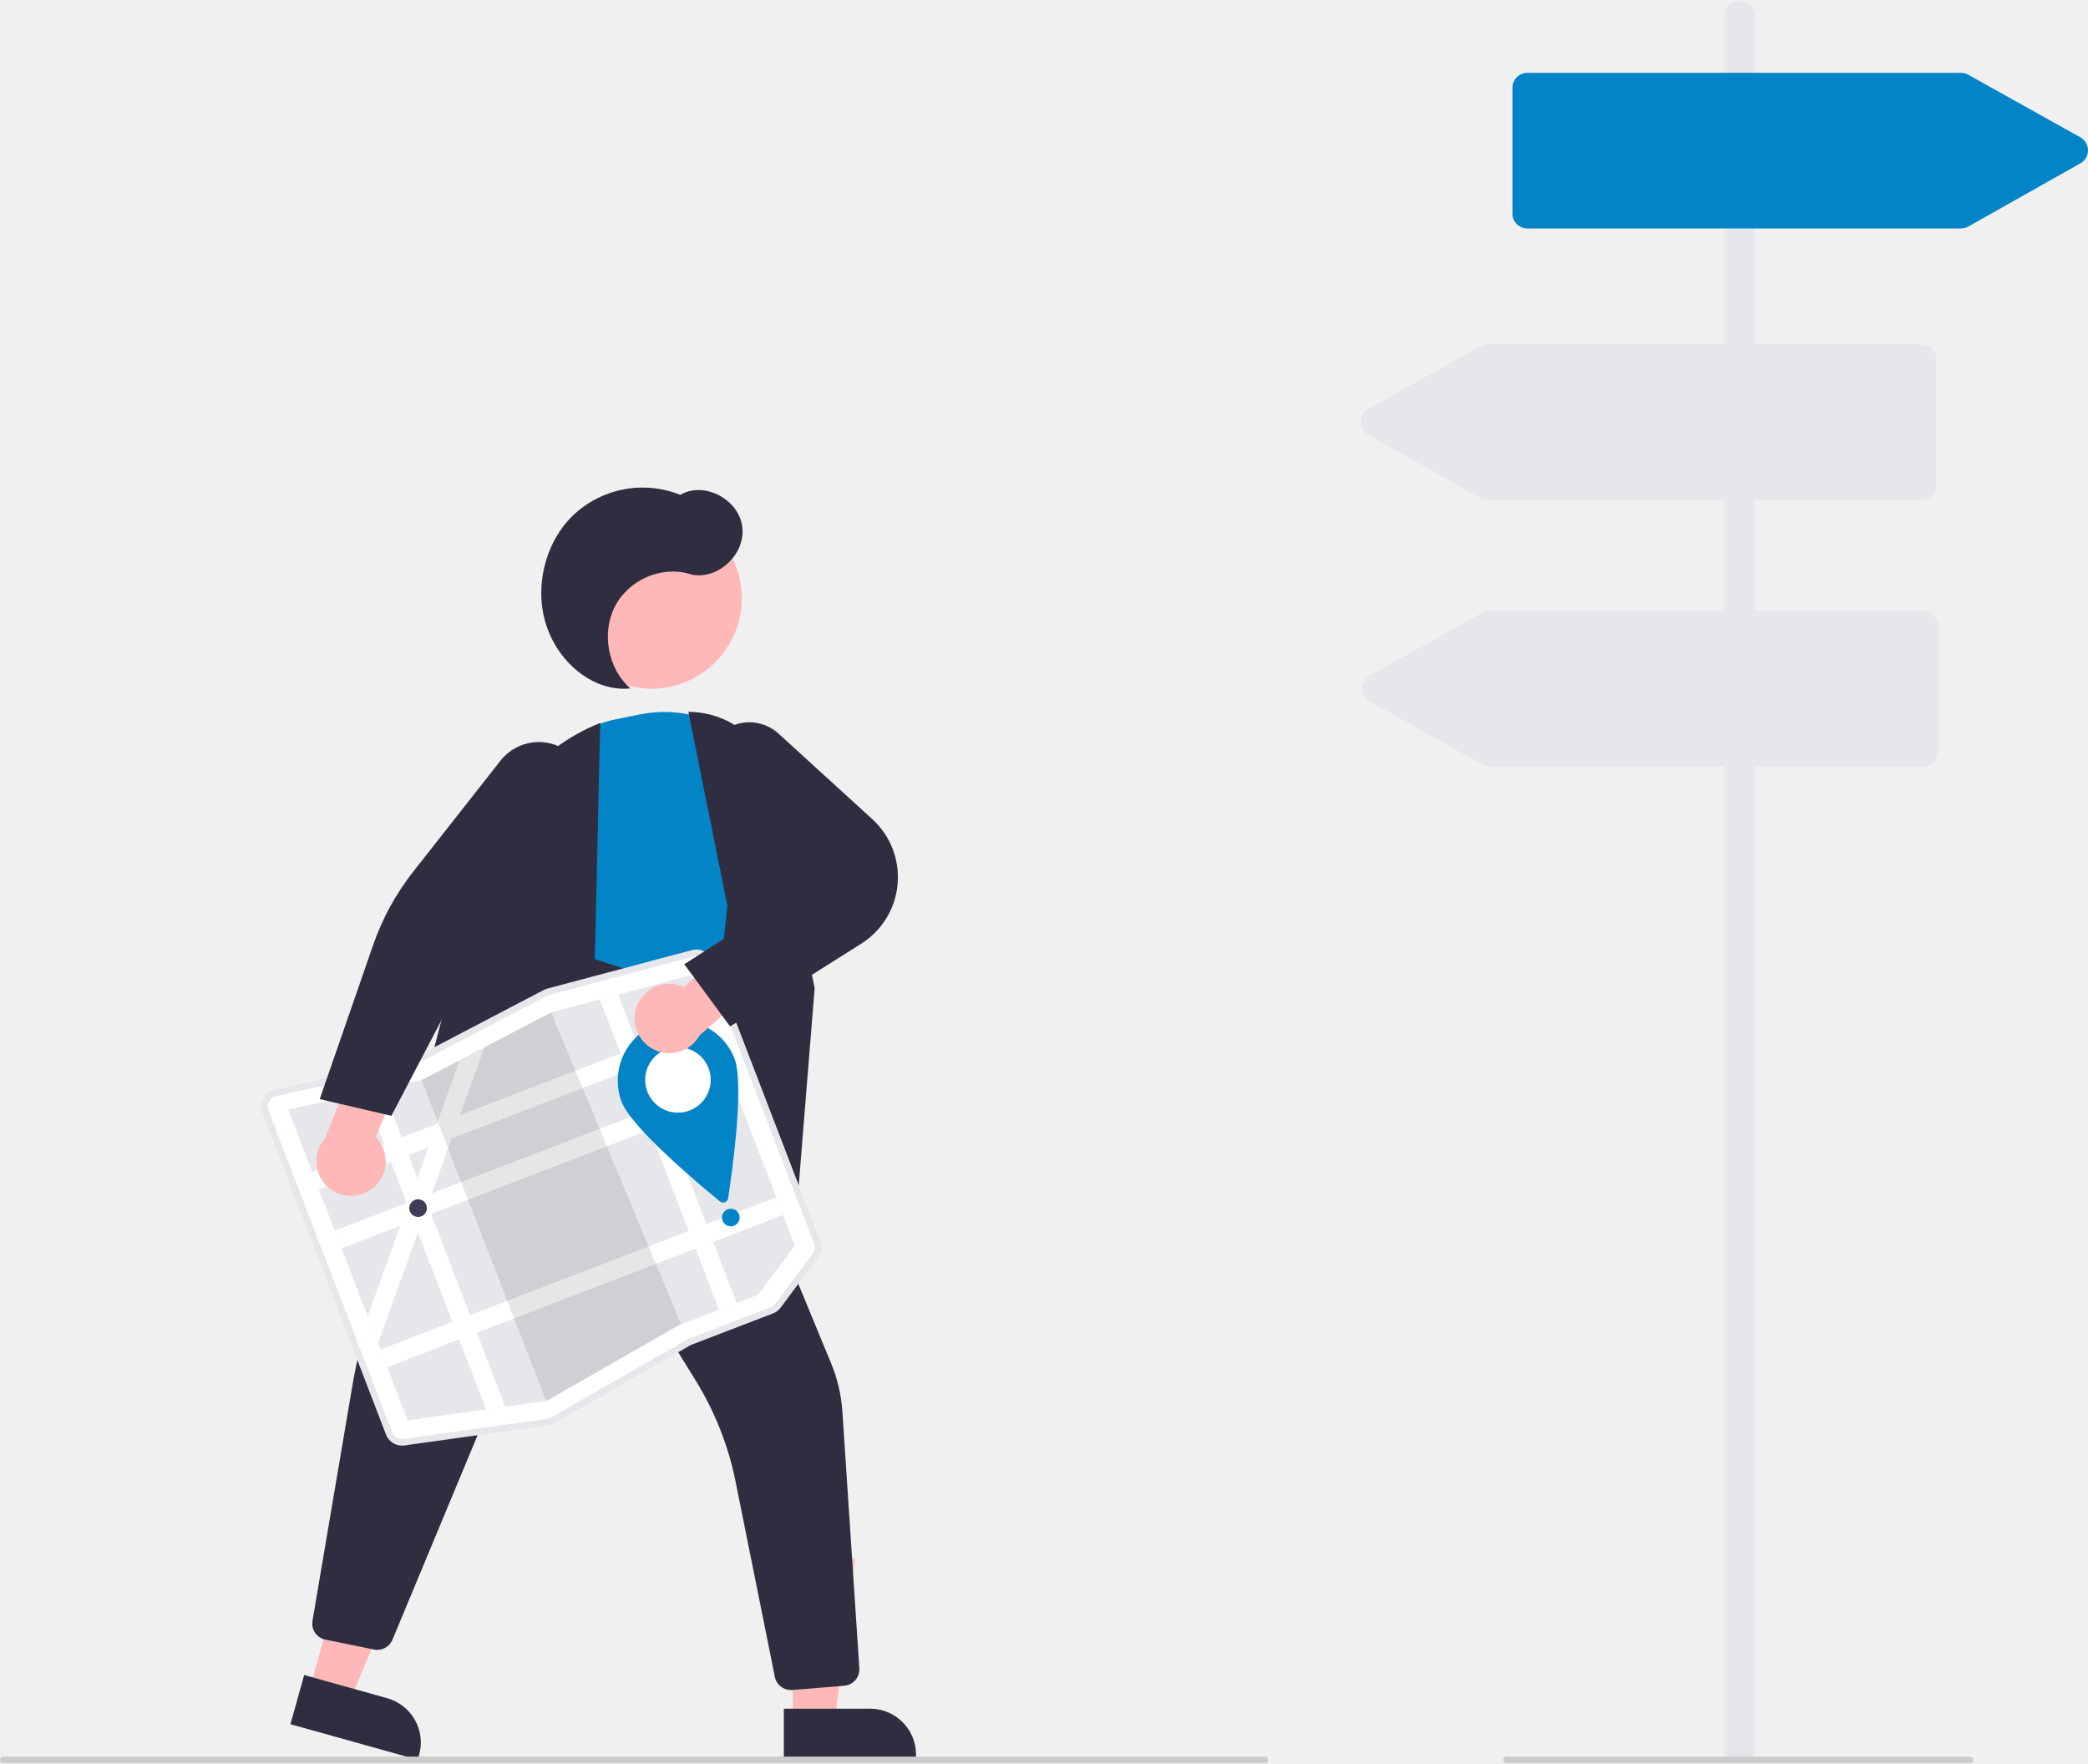
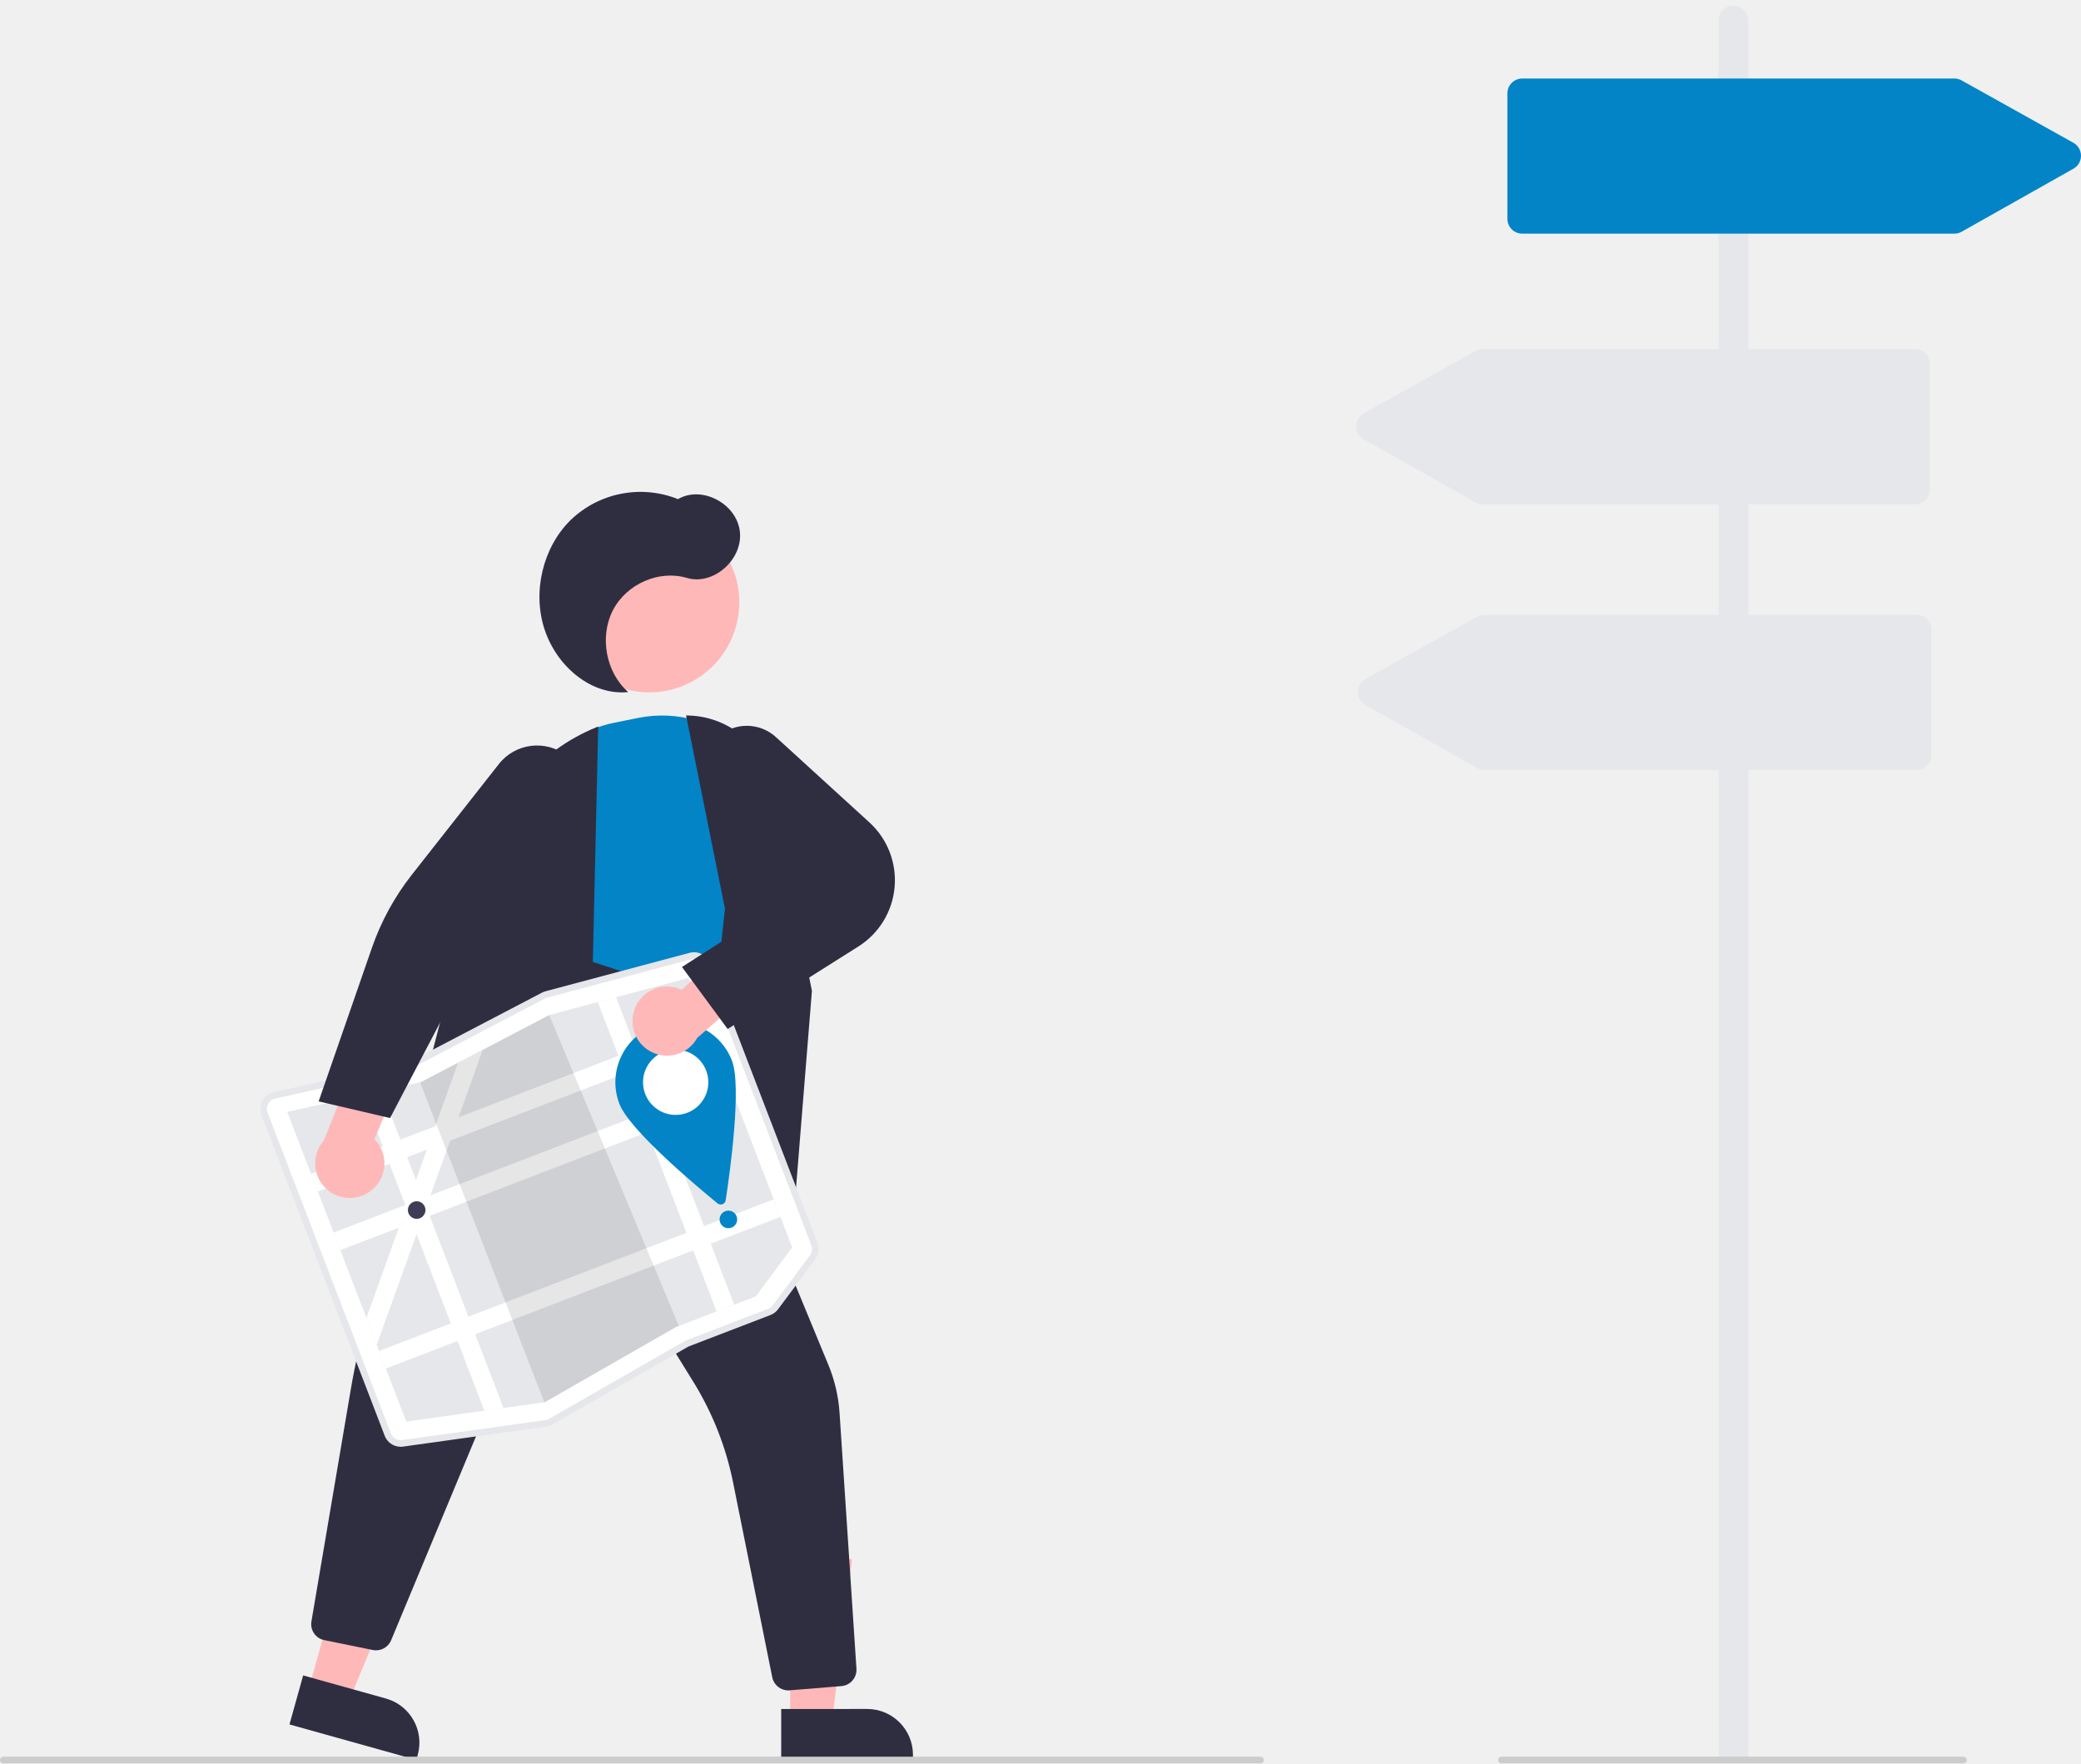
- <svg xmlns="http://www.w3.org/2000/svg" width="680" height="574.204" viewBox="0 0 680 574.204">
-   <path d="M93.512,513.782,106.7,517.47l20.505-49.13-19.47-5.443Z" transform="translate(7.324 36.253)" fill="#ffb8b8" />
-   <path d="M0,0H43.053V16.634H14.969A14.969,14.969,0,0,1,0,1.665V0Z" transform="matrix(-0.963, -0.269, 0.269, -0.963, 136.048, 573.085)" fill="#2f2e41" />
-   <path d="M239.451,523.5h13.7l6.514-52.838H239.447Z" transform="translate(18.753 36.862)" fill="#ffb8b8" />
-   <path d="M0,0H43.053V16.634H14.969A14.969,14.969,0,0,1,0,1.665V0Z" transform="translate(298.323 573.083) rotate(179.995)" fill="#2f2e41" />
-   <path d="M147.339,316.237l-31.53,77.241L244.557,422.4l1.642-43.215-58.462-62.27Z" transform="translate(9.07 24.767)" fill="#b3b3b3" />
-   <circle cx="29.43" cy="29.43" r="29.43" transform="translate(172.204 183.146) rotate(-28.663)" fill="#ffb8b8" />
-   <path d="M505.577,503.641,447.3,479.785l-5.189-34.212a39.311,39.311,0,0,1,31.161-44.487l7.708-1.548a39.673,39.673,0,0,1,35.528,10.537,37.878,37.878,0,0,1,11.114,34.08,33,33,0,0,1-6.234,14.525c-18.307,23.94-15.957,43.842-15.931,44.04Z" transform="translate(-272.401 -166.91)" fill="#0284c7" />
-   <path d="M525.316,592.864,496.11,546.417l9.2-84.491L492.6,398.735l.676.017a28.8,28.8,0,0,1,28.076,28.088l12.362,61.921Z" transform="translate(-268.411 -166.913)" fill="#2f2e41" />
-   <path d="M534.88,711.962a5.333,5.333,0,0,1-5.223-4.281l-12.8-63.626a99.813,99.813,0,0,0-13-32.912l-36.1-58.4a1.857,1.857,0,0,0-3.294.263L405.11,695.6a5.344,5.344,0,0,1-5.988,3.175l-15.857-3.233a5.31,5.31,0,0,1-4.192-6.116l12.936-76.235a196.762,196.762,0,0,1,13.392-45.17l43.809-101.247L513.86,488l4.266,45.27L548,605.606a49.583,49.583,0,0,1,3.653,15.688l5.519,83.6a5.357,5.357,0,0,1-4.886,5.666l-16.964,1.388C535.172,711.956,535.026,711.962,534.88,711.962Z" transform="translate(-277.309 -161.584)" fill="#2f2e41" />
-   <path d="M415.674,613.315l-20.5-19.455,38.735-149.366a62.608,62.608,0,0,1,36.84-42.088l.761-.31L469.444,493Z" transform="translate(-276.041 -166.649)" fill="#2f2e41" />
-   <path d="M477.179,396.4c-7.271-6.293-9.482-18.033-5.027-26.688s15.108-13.315,24.217-10.592c8.579,2.564,18.332-5.989,17.286-15.16s-12.453-15.145-20.221-10.589a32.9,32.9,0,0,0-35.071,6.831c-9.126,8.94-12.588,23.555-8.491,35.845S465.405,397.636,477.179,396.4Z" transform="translate(-271.891 -172.218)" fill="#2f2e41" />
-   <path d="M458.02,624.621a5.015,5.015,0,0,1-1.114.287l-46.794,6.532a5.036,5.036,0,0,1-5.421-3.195L364.414,523.439a5.057,5.057,0,0,1,3.619-6.751h0l44-9.82a4.019,4.019,0,0,0,.977-.357l42.8-22.378a5.011,5.011,0,0,1,1.04-.4l47.1-12.557a5.048,5.048,0,0,1,6.024,3.072l35.12,91.385a5.032,5.032,0,0,1-.664,4.835l-12.146,16.311a5.051,5.051,0,0,1-2.242,1.7l-26.544,10.2a4.021,4.021,0,0,0-.552.262l-44.232,25.35a5.055,5.055,0,0,1-.7.333Z" transform="translate(-278.477 -161.253)" fill="#fff" />
-   <path d="M479.191,484.574l-5.981,1.6L457.359,490.4l-.028.007-21.7,11.347-8.053,4.212h0l-12.1,6.323-.332.075-12.565,2.8-6.073,1.358-24.768,5.527,38.883,101.177,25.524-3.562,6.258-.875,13.339-1.864.155-.02,42.862-24.566,26.079-10.022,11.907-15.989L502.9,478.255Z" transform="translate(-277.877 -160.685)" fill="#e5e7eb" />
-   <rect width="138.14" height="6.156" transform="translate(101.653 381.633) rotate(-21.022)" fill="#fff" />
-   <rect width="138.14" height="6.156" transform="translate(109.013 400.786) rotate(-21.022)" fill="#fff" />
-   <rect width="138.14" height="6.156" transform="translate(123.882 439.475) rotate(-21.022)" fill="#fff" />
-   <path d="M187.126,300.365l38.6,100.45-5.745,2.208-38.84-101.062Z" transform="translate(14.187 23.524)" fill="#fff" />
-   <path d="M149.056,316.294,141.13,338.35,138.381,346l-6.412,17.852-1.374,3.816-1.375,3.834-1.811,5.035L114.415,412.7l-3.378-8.792,10.6-29.491,2.4-6.677.352-.975,2.835-7.894,3.577-9.956,2.749-7.652L141,320.507h0Z" transform="translate(8.696 24.772)" fill="#fff" />
-   <path d="M211.848,407.348l-.935.359-42.862,24.566-.155.019L127.3,327.729l.332-.074,12.1-6.323h0l8.054-4.212,21.7-11.347.028-.006Z" transform="translate(9.97 23.947)" opacity="0.1" />
-   <path d="M458.252,625.164a5.575,5.575,0,0,1-1.233.318l-46.794,6.532a5.573,5.573,0,0,1-6-3.536L363.949,523.671a5.6,5.6,0,0,1,4.005-7.47l44-9.82a3.5,3.5,0,0,0,.844-.309l42.8-22.377a5.561,5.561,0,0,1,1.151-.448l47.1-12.557a5.585,5.585,0,0,1,6.666,3.4l35.12,91.385a5.57,5.57,0,0,1-.735,5.351l-12.146,16.31a5.589,5.589,0,0,1-2.481,1.882l-26.544,10.2a3.457,3.457,0,0,0-.477.227l-44.231,25.35A5.6,5.6,0,0,1,458.252,625.164ZM367.939,518.452a3.441,3.441,0,0,0-1.976,4.445L406.241,627.7a3.426,3.426,0,0,0,3.687,2.173l46.794-6.532a3.454,3.454,0,0,0,1.235-.422l44.232-25.35a5.62,5.62,0,0,1,.775-.369L529.508,587a3.438,3.438,0,0,0,1.525-1.156l12.146-16.31a3.423,3.423,0,0,0,.452-3.289l-35.12-91.385a3.433,3.433,0,0,0-4.1-2.09l-47.1,12.557a3.551,3.551,0,0,0-.707.275l-42.8,22.378a5.685,5.685,0,0,1-1.374.5l-44,9.82a3.414,3.414,0,0,0-.486.147Z" transform="translate(-278.516 -161.292)" fill="#e5e7eb" />
-   <path d="M116.087,328.733,155.91,432.358l-6.257.875L110.014,330.091Z" transform="translate(8.616 25.746)" fill="#fff" />
-   <circle cx="2.873" cy="2.873" r="2.873" transform="translate(133.284 390.561)" fill="#3f3d56" />
-   <circle cx="2.873" cy="2.873" r="2.873" transform="translate(235.137 393.623)" fill="#0284c7" />
-   <path d="M509.262,504.25c3.26,8.483-.663,36.6-2.043,45.622a1.64,1.64,0,0,1-2.661,1.023c-7.068-5.778-28.81-24.028-32.07-32.512a19.7,19.7,0,0,1,36.774-14.132Z" transform="translate(-270.09 -159.639)" fill="#0284c7" />
-   <circle cx="10.67" cy="10.67" r="10.67" transform="translate(210.116 341.008)" fill="#fff" />
-   <path d="M476.765,490.309a11.236,11.236,0,0,1,15.652-7.2l19.047-17.218,13.286,9.023-27.24,23.937a11.3,11.3,0,0,1-20.746-8.543Z" transform="translate(-269.684 -161.653)" fill="#ffb8b8" />
-   <path d="M506.28,500.942,491.35,480.679l34.039-21.785-24.4-34.813a14.107,14.107,0,0,1,21.06-18.517l30.547,27.87a25.588,25.588,0,0,1-3.59,40.542Z" transform="translate(-268.509 -166.666)" fill="#2f2e41" />
-   <path d="M398.007,546.709a11.236,11.236,0,0,0,1.56-17.158l9.87-23.7L396.5,496.337l-13.468,33.669a11.3,11.3,0,0,0,14.98,16.7Z" transform="translate(-277.213 -159.269)" fill="#ffb8b8" />
-   <path d="M404.595,529.573l-23.342-5.436,17.394-50.158a82.236,82.236,0,0,1,13.084-23.945l28.377-36.085a15.868,15.868,0,1,1,25.017,19.528l-31.488,40.64Z" transform="translate(-277.132 -166.199)" fill="#2f2e41" />
-   <path d="M696.612,716.407H285.772a1.078,1.078,0,0,1,0-2.157H696.612a1.078,1.078,0,1,1,0,2.157Z" transform="translate(-284.694 -142.202)" fill="#ccc" />
-   <path d="M815.186,757.415h-9.7V188.6a4.852,4.852,0,0,1,9.7,0Z" transform="translate(-243.907 -183.75)" fill="#e5e7eb" />
-   <path d="M890.737,716.407H739.773a1.078,1.078,0,1,1,0-2.157H890.737a1.078,1.078,0,1,1,0,2.157Z" transform="translate(-249.138 -142.202)" fill="#ccc" />
-   <path d="M887.54,256.431H746.334a4.858,4.858,0,0,1-4.852-4.852V210.6a4.858,4.858,0,0,1,4.852-4.852H887.55a4.863,4.863,0,0,1,2.365.615l36.517,20.379a4.852,4.852,0,0,1,.019,8.464l-36.527,20.6A4.866,4.866,0,0,1,887.54,256.431Z" transform="translate(-248.919 -182.027)" fill="#0284c7" />
-   <path d="M878.243,338.431H737.037a4.865,4.865,0,0,1-2.383-.626l-36.527-20.6a4.852,4.852,0,0,1,.019-8.464l36.517-20.379a4.863,4.863,0,0,1,2.365-.616H878.243A4.858,4.858,0,0,1,883.1,292.6v40.976a4.858,4.858,0,0,1-4.852,4.852Z" transform="translate(-252.508 -175.605)" fill="#e5e7eb" />
-   <path d="M878.743,418.931H737.537a4.865,4.865,0,0,1-2.383-.626l-36.527-20.6a4.852,4.852,0,0,1,.019-8.464l36.517-20.379a4.863,4.863,0,0,1,2.365-.616H878.743A4.858,4.858,0,0,1,883.6,373.1v40.976a4.858,4.858,0,0,1-4.853,4.852Z" transform="translate(-252.469 -169.3)" fill="#e5e7eb" />
+ <svg xmlns="http://www.w3.org/2000/svg" width="850" height="720.178" viewBox="0 0 850 720.178">
+   <g transform="translate(0 2.422)">
+     <rect width="850" height="720" transform="translate(0 -2.422)" fill="none" />
+     <path d="M93.512,526.5l16.49,4.61L135.634,469.7,111.3,462.9Z" transform="translate(32.533 161.041)" fill="#ffb8b8" />
+     <path d="M0,0H53.816V20.793h-35.1A18.711,18.711,0,0,1,0,2.081V0Z" transform="matrix(-0.963, -0.269, 0.269, -0.963, 170.061, 716.356)" fill="#2f2e41" />
+     <path d="M239.452,536.714h17.124l8.143-66.047H239.447Z" transform="translate(83.303 163.744)" fill="#ffb8b8" />
+     <path d="M0,0H53.816V20.792h-35.1A18.712,18.712,0,0,1,0,2.081V0Z" transform="translate(372.904 716.354) rotate(179.995)" fill="#2f2e41" />
+     <path d="M155.222,316.237l-39.413,96.551,160.935,36.155,2.053-54.018-73.078-77.837Z" transform="translate(40.29 110.018)" fill="#b3b3b3" />
+     <circle cx="36.788" cy="36.788" r="36.788" transform="translate(215.255 228.932) rotate(-28.663)" fill="#ffb8b8" />
+     <path d="M521.557,529.859l-72.846-29.82-6.486-42.765a49.138,49.138,0,0,1,38.951-55.609l9.635-1.935a49.591,49.591,0,0,1,44.41,13.172,47.347,47.347,0,0,1,13.893,42.6,41.247,41.247,0,0,1-7.793,18.156c-22.884,29.926-19.947,54.8-19.914,55.051Z" transform="translate(-230.088 -108.947)" fill="#0284c7" />
+     <path d="M533.494,641.4l-36.507-58.06,11.5-105.614L492.6,398.735l.844.021a35.994,35.994,0,0,1,35.1,35.11l15.452,77.4Z" transform="translate(-212.364 -108.957)" fill="#2f2e41" />
+     <path d="M573.852,773.26a6.667,6.667,0,0,1-6.529-5.351l-15.994-79.533a124.764,124.764,0,0,0-16.244-41.14l-45.13-73a2.322,2.322,0,0,0-4.118.329L411.639,752.8a6.68,6.68,0,0,1-7.485,3.969l-19.821-4.041a6.637,6.637,0,0,1-5.24-7.645l16.169-95.293A245.952,245.952,0,0,1,412,593.33l54.761-126.559,80.813,26.541,5.333,56.588,37.34,90.415a61.983,61.983,0,0,1,4.566,19.61l6.9,104.5a6.7,6.7,0,0,1-6.107,7.082L574.4,773.238Q574.125,773.259,573.852,773.26Z" transform="translate(-251.888 -85.287)" fill="#2f2e41" />
+     <path d="M420.8,666.12,395.178,641.8,443.6,455.094a78.26,78.26,0,0,1,46.051-52.609l.951-.387L488.01,515.732Z" transform="translate(-246.257 -107.787)" fill="#2f2e41" />
+     <path d="M484.432,412.746c-9.088-7.867-11.853-22.542-6.284-33.361s18.885-16.643,30.271-13.24c10.724,3.205,22.915-7.486,21.608-18.95s-15.567-18.931-25.276-13.236a41.125,41.125,0,0,0-43.839,8.538c-11.407,11.175-15.735,29.444-10.614,44.806S469.715,414.3,484.432,412.746Z" transform="translate(-227.822 -132.522)" fill="#2f2e41" />
+     <path d="M481.506,663.027a6.267,6.267,0,0,1-1.393.359l-58.492,8.165a6.3,6.3,0,0,1-6.776-3.994L364.5,536.549a6.322,6.322,0,0,1,4.524-8.438h0l55.006-12.275a5.023,5.023,0,0,0,1.221-.447l53.5-27.972a6.262,6.262,0,0,1,1.3-.506l58.878-15.7a6.31,6.31,0,0,1,7.53,3.84l43.9,114.232a6.291,6.291,0,0,1-.831,6.044l-15.182,20.388a6.314,6.314,0,0,1-2.8,2.125L538.362,630.6a5.032,5.032,0,0,0-.689.328l-55.289,31.688a6.32,6.32,0,0,1-.877.417Z" transform="translate(-257.077 -83.817)" fill="#fff" />
+     <path d="M506.054,486.154l-7.477,1.994-19.813,5.284-.035.008L451.6,507.624l-10.067,5.265,0,0-15.119,7.9-.415.093-15.706,3.5-7.591,1.7L371.739,533l48.6,126.472,31.9-4.452,7.823-1.094,16.673-2.33.194-.025,53.578-30.707,32.6-12.528L578,588.346,535.688,478.255Z" transform="translate(-254.411 -81.292)" fill="#e5e7eb" />
+     <rect width="172.675" height="7.694" transform="translate(127.066 477.042) rotate(-21.022)" fill="#fff" />
+     <rect width="172.675" height="7.694" transform="translate(136.266 500.983) rotate(-21.022)" fill="#fff" />
+     <rect width="172.675" height="7.694" transform="translate(154.852 549.344) rotate(-21.022)" fill="#fff" />
+     <path d="M188.622,300.365l48.255,125.562-7.182,2.76L181.145,302.36Z" transform="translate(63.02 104.496)" fill="#fff" />
+     <path d="M158.561,316.294l-9.908,27.57-3.436,9.563L137.2,375.742l-1.717,4.77-1.719,4.793L131.5,391.6,115.26,436.8l-4.223-10.989,13.244-36.864,3-8.346.439-1.219,3.544-9.868,4.471-12.445,3.436-9.565,9.322-25.948h0Z" transform="translate(38.63 110.038)" fill="#fff" />
+     <path d="M232.985,432.744l-1.169.449L178.239,463.9l-.194.024L127.3,333.22l.415-.093,15.119-7.9h0l10.067-5.265,27.126-14.184.035-.008Z" transform="translate(44.287 106.375)" opacity="0.1" />
+     <path d="M481.921,663.831a6.97,6.97,0,0,1-1.541.4l-58.492,8.165a6.966,6.966,0,0,1-7.5-4.42L364.043,536.964a7,7,0,0,1,5.006-9.338l55.006-12.275a4.37,4.37,0,0,0,1.056-.387l53.5-27.972a6.949,6.949,0,0,1,1.439-.56l58.879-15.7a6.982,6.982,0,0,1,8.332,4.25l43.9,114.232a6.963,6.963,0,0,1-.919,6.689L575.06,616.3a6.986,6.986,0,0,1-3.1,2.352L538.778,631.4a4.321,4.321,0,0,0-.6.283l-55.289,31.688A7.011,7.011,0,0,1,481.921,663.831ZM369.029,530.441a4.3,4.3,0,0,0-2.47,5.556l50.348,131.009a4.282,4.282,0,0,0,4.609,2.717l58.492-8.165a4.319,4.319,0,0,0,1.544-.528l55.289-31.687a7.032,7.032,0,0,1,.969-.461l33.18-12.751a4.3,4.3,0,0,0,1.907-1.446L588.08,594.3a4.279,4.279,0,0,0,.565-4.111l-43.9-114.232a4.292,4.292,0,0,0-5.121-2.613l-58.878,15.7a4.437,4.437,0,0,0-.884.344l-53.5,27.973a7.106,7.106,0,0,1-1.717.628l-55.006,12.275a4.258,4.258,0,0,0-.607.183Z" transform="translate(-257.251 -83.991)" fill="#e5e7eb" />
+     <path d="M117.605,328.733l49.779,129.532-7.822,1.093L110.014,330.43Z" transform="translate(38.274 114.366)" fill="#fff" />
+     <circle cx="3.591" cy="3.591" r="3.591" transform="translate(166.605 488.202)" fill="#3f3d56" />
+     <circle cx="3.591" cy="3.591" r="3.591" transform="translate(293.921 492.029)" fill="#0284c7" />
+     <path d="M518.785,507.41c4.075,10.6-.829,45.747-2.554,57.027a2.05,2.05,0,0,1-3.326,1.278c-8.836-7.222-36.012-30.035-40.088-40.64a24.622,24.622,0,0,1,45.967-17.666Z" transform="translate(-219.819 -76.645)" fill="#0284c7" />
+     <circle cx="13.337" cy="13.337" r="13.337" transform="translate(262.645 426.26)" fill="#fff" />
+     <path d="M476.869,496.413a14.045,14.045,0,0,1,19.566-9l23.809-21.522,16.608,11.279L502.8,507.092a14.121,14.121,0,0,1-25.933-10.678Z" transform="translate(-218.019 -85.594)" fill="#ffb8b8" />
+     <path d="M510.013,525.708,491.35,500.379,533.9,473.148l-30.5-43.516a17.633,17.633,0,0,1,26.325-23.146l38.184,34.838A31.985,31.985,0,0,1,563.423,492Z" transform="translate(-212.799 -107.863)" fill="#2f2e41" />
+     <path d="M402.456,559.3a14.045,14.045,0,0,0,1.95-21.448l12.337-29.629-16.177-11.889-16.835,42.087A14.121,14.121,0,0,0,402.456,559.3Z" transform="translate(-251.464 -75.002)" fill="#ffb8b8" />
+     <path d="M410.43,560l-29.177-6.795L403,490.512a102.792,102.792,0,0,1,16.355-29.931l35.471-45.107a19.835,19.835,0,0,1,31.272,24.41l-39.36,50.8Z" transform="translate(-251.102 -105.788)" fill="#2f2e41" />
+     <path d="M799.591,716.946H286.042a1.348,1.348,0,1,1,0-2.7H799.591a1.348,1.348,0,1,1,0,2.7Z" transform="translate(-284.694 0.81)" fill="#ccc" />
+     <path d="M817.613,900.832H805.482V189.816a6.066,6.066,0,1,1,12.131,0Z" transform="translate(-103.513 -183.75)" fill="#e5e7eb" />
+     <path d="M928.748,716.946H740.042a1.348,1.348,0,1,1,0-2.7H928.748a1.348,1.348,0,1,1,0,2.7Z" transform="translate(-126.748 0.81)" fill="#ccc" />
+     <path d="M924.054,269.1H747.547a6.072,6.072,0,0,1-6.066-6.066v-51.22a6.072,6.072,0,0,1,6.066-6.066h176.52a6.079,6.079,0,0,1,2.956.769l45.646,25.474a6.065,6.065,0,0,1,.023,10.58l-45.659,25.746A6.082,6.082,0,0,1,924.054,269.1Z" transform="translate(-125.779 -176.096)" fill="#0284c7" />
+     <path d="M923.889,351.1H747.382a6.081,6.081,0,0,1-2.979-.782l-45.659-25.746a6.065,6.065,0,0,1,.023-10.58l45.646-25.474a6.079,6.079,0,0,1,2.956-.769h176.52a6.072,6.072,0,0,1,6.065,6.066v51.22a6.072,6.072,0,0,1-6.065,6.066Z" transform="translate(-141.721 -147.569)" fill="#e5e7eb" />
+     <path d="M924.389,431.6H747.882a6.081,6.081,0,0,1-2.979-.782l-45.659-25.746a6.065,6.065,0,0,1,.023-10.58l45.646-25.474a6.08,6.08,0,0,1,2.956-.769h176.52a6.072,6.072,0,0,1,6.065,6.066v51.22a6.073,6.073,0,0,1-6.066,6.066Z" transform="translate(-141.547 -119.563)" fill="#e5e7eb" />
+   </g>
</svg>
